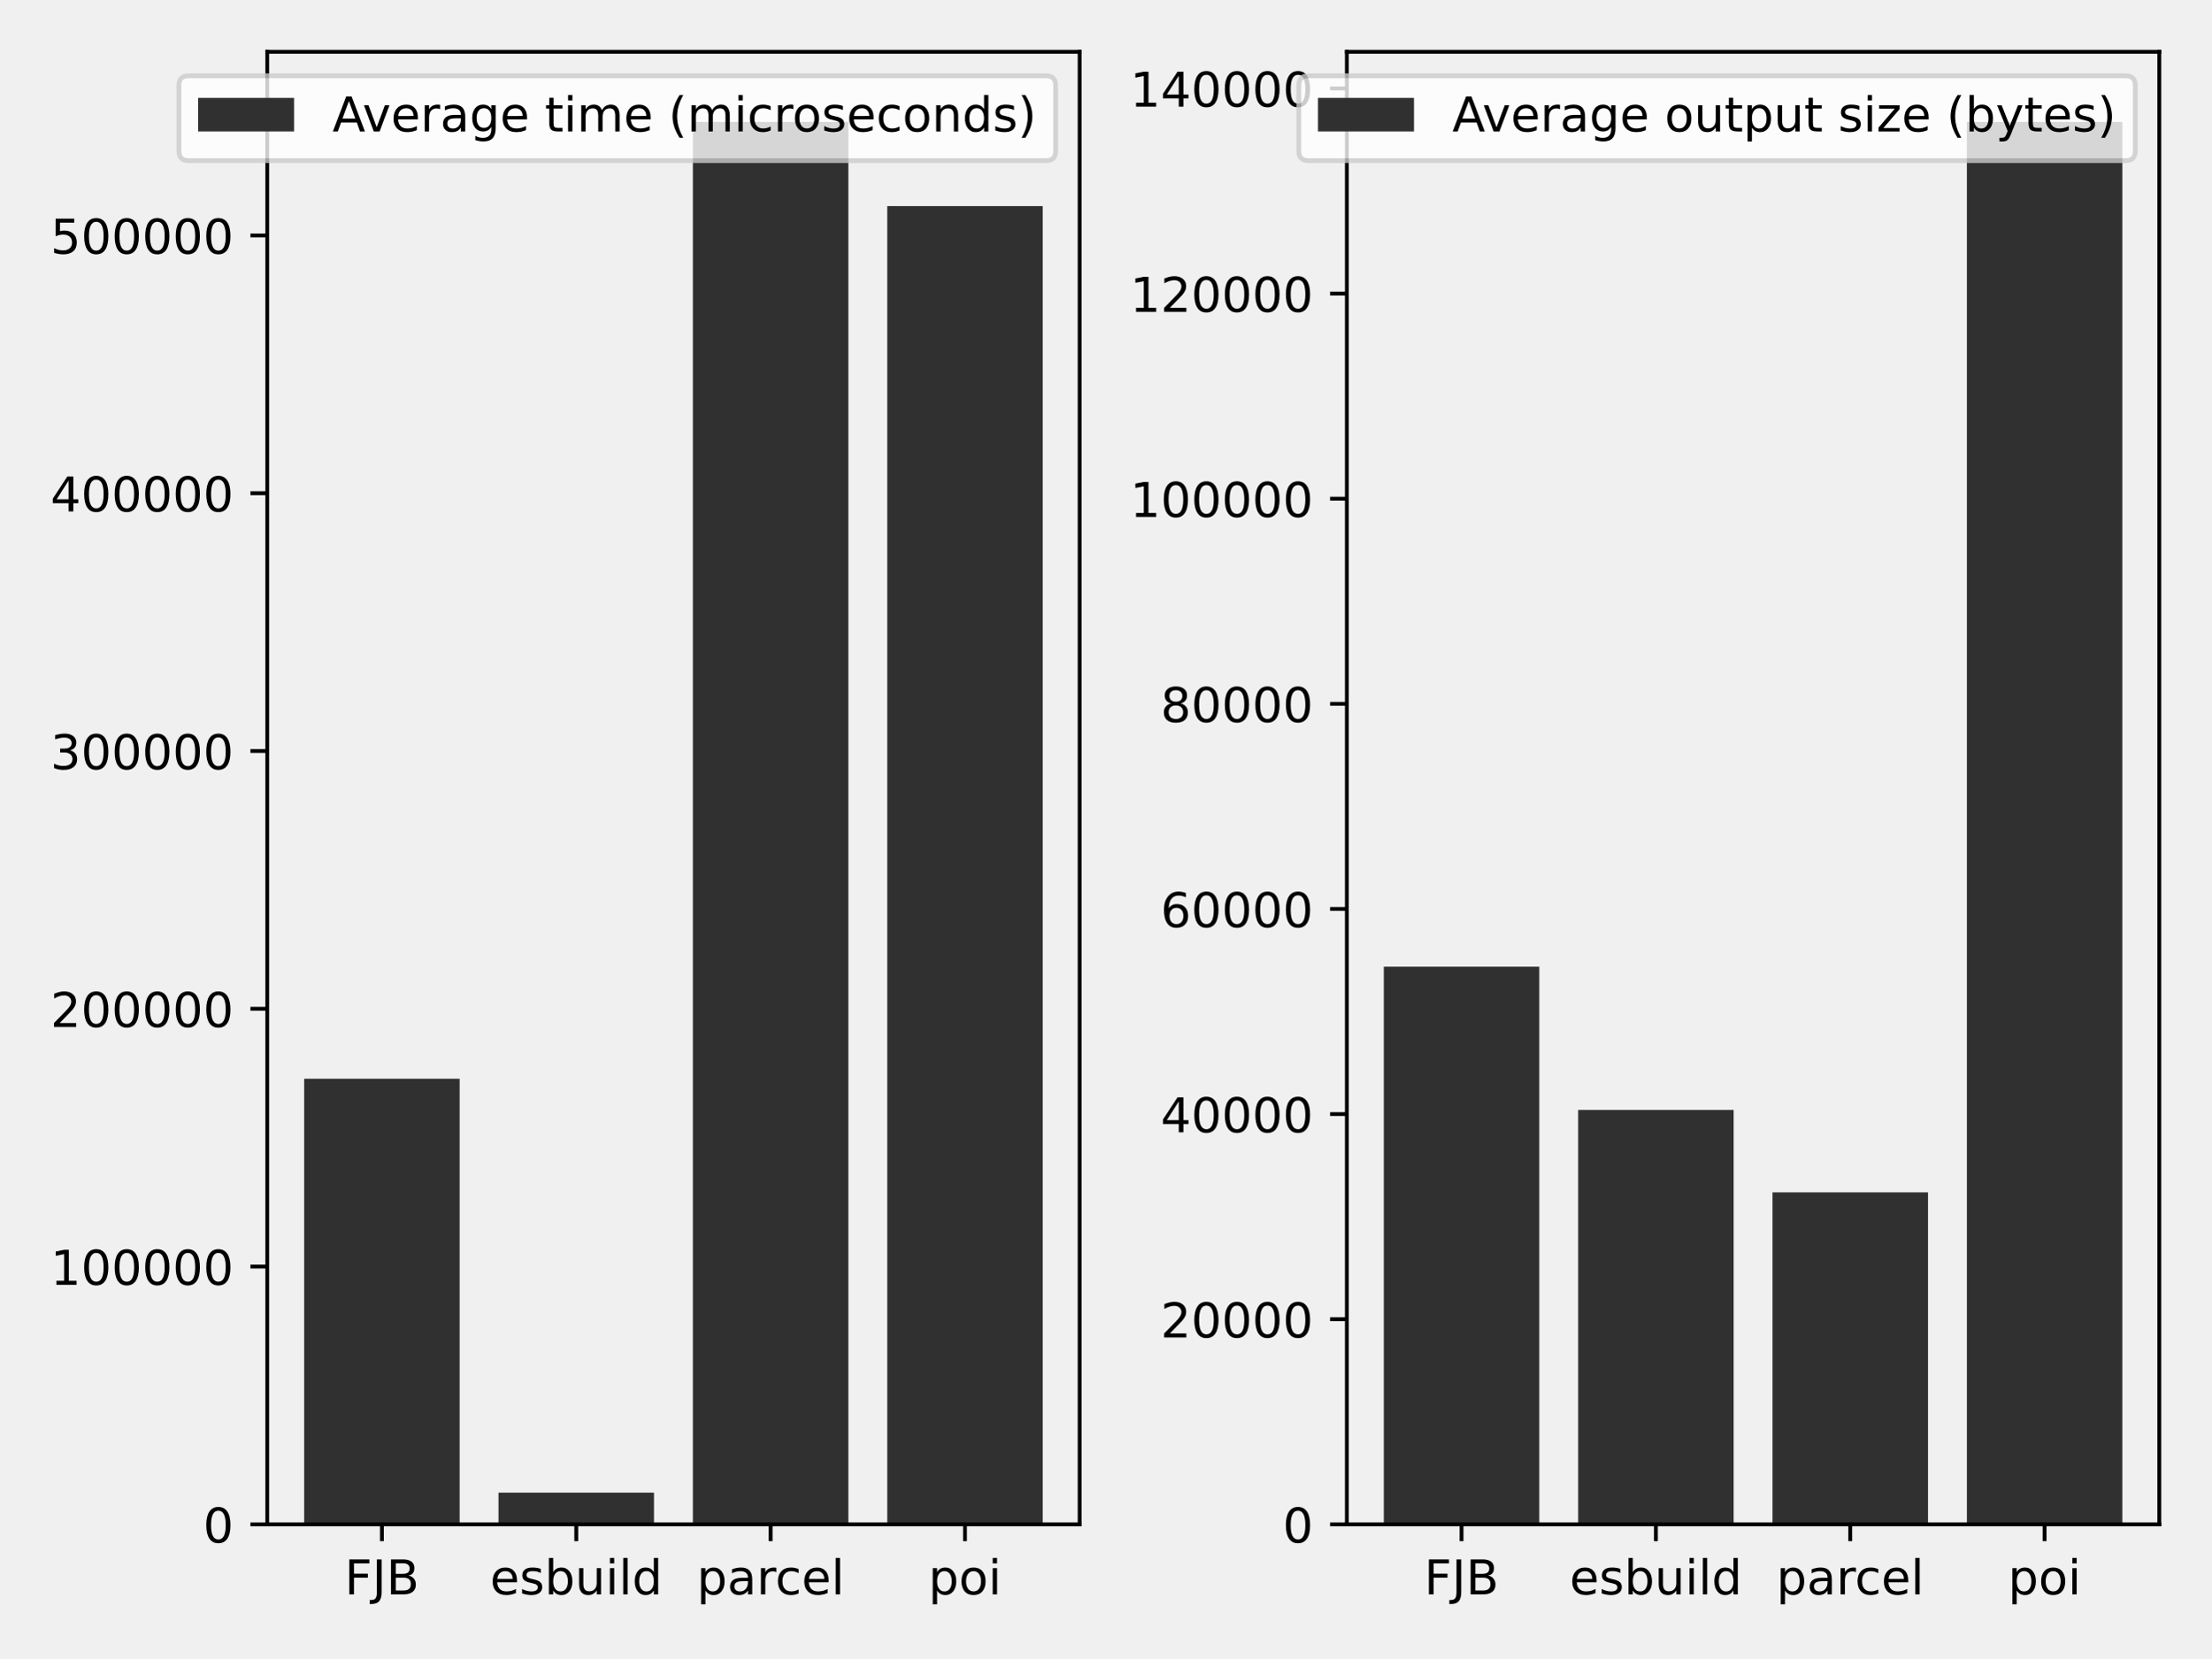
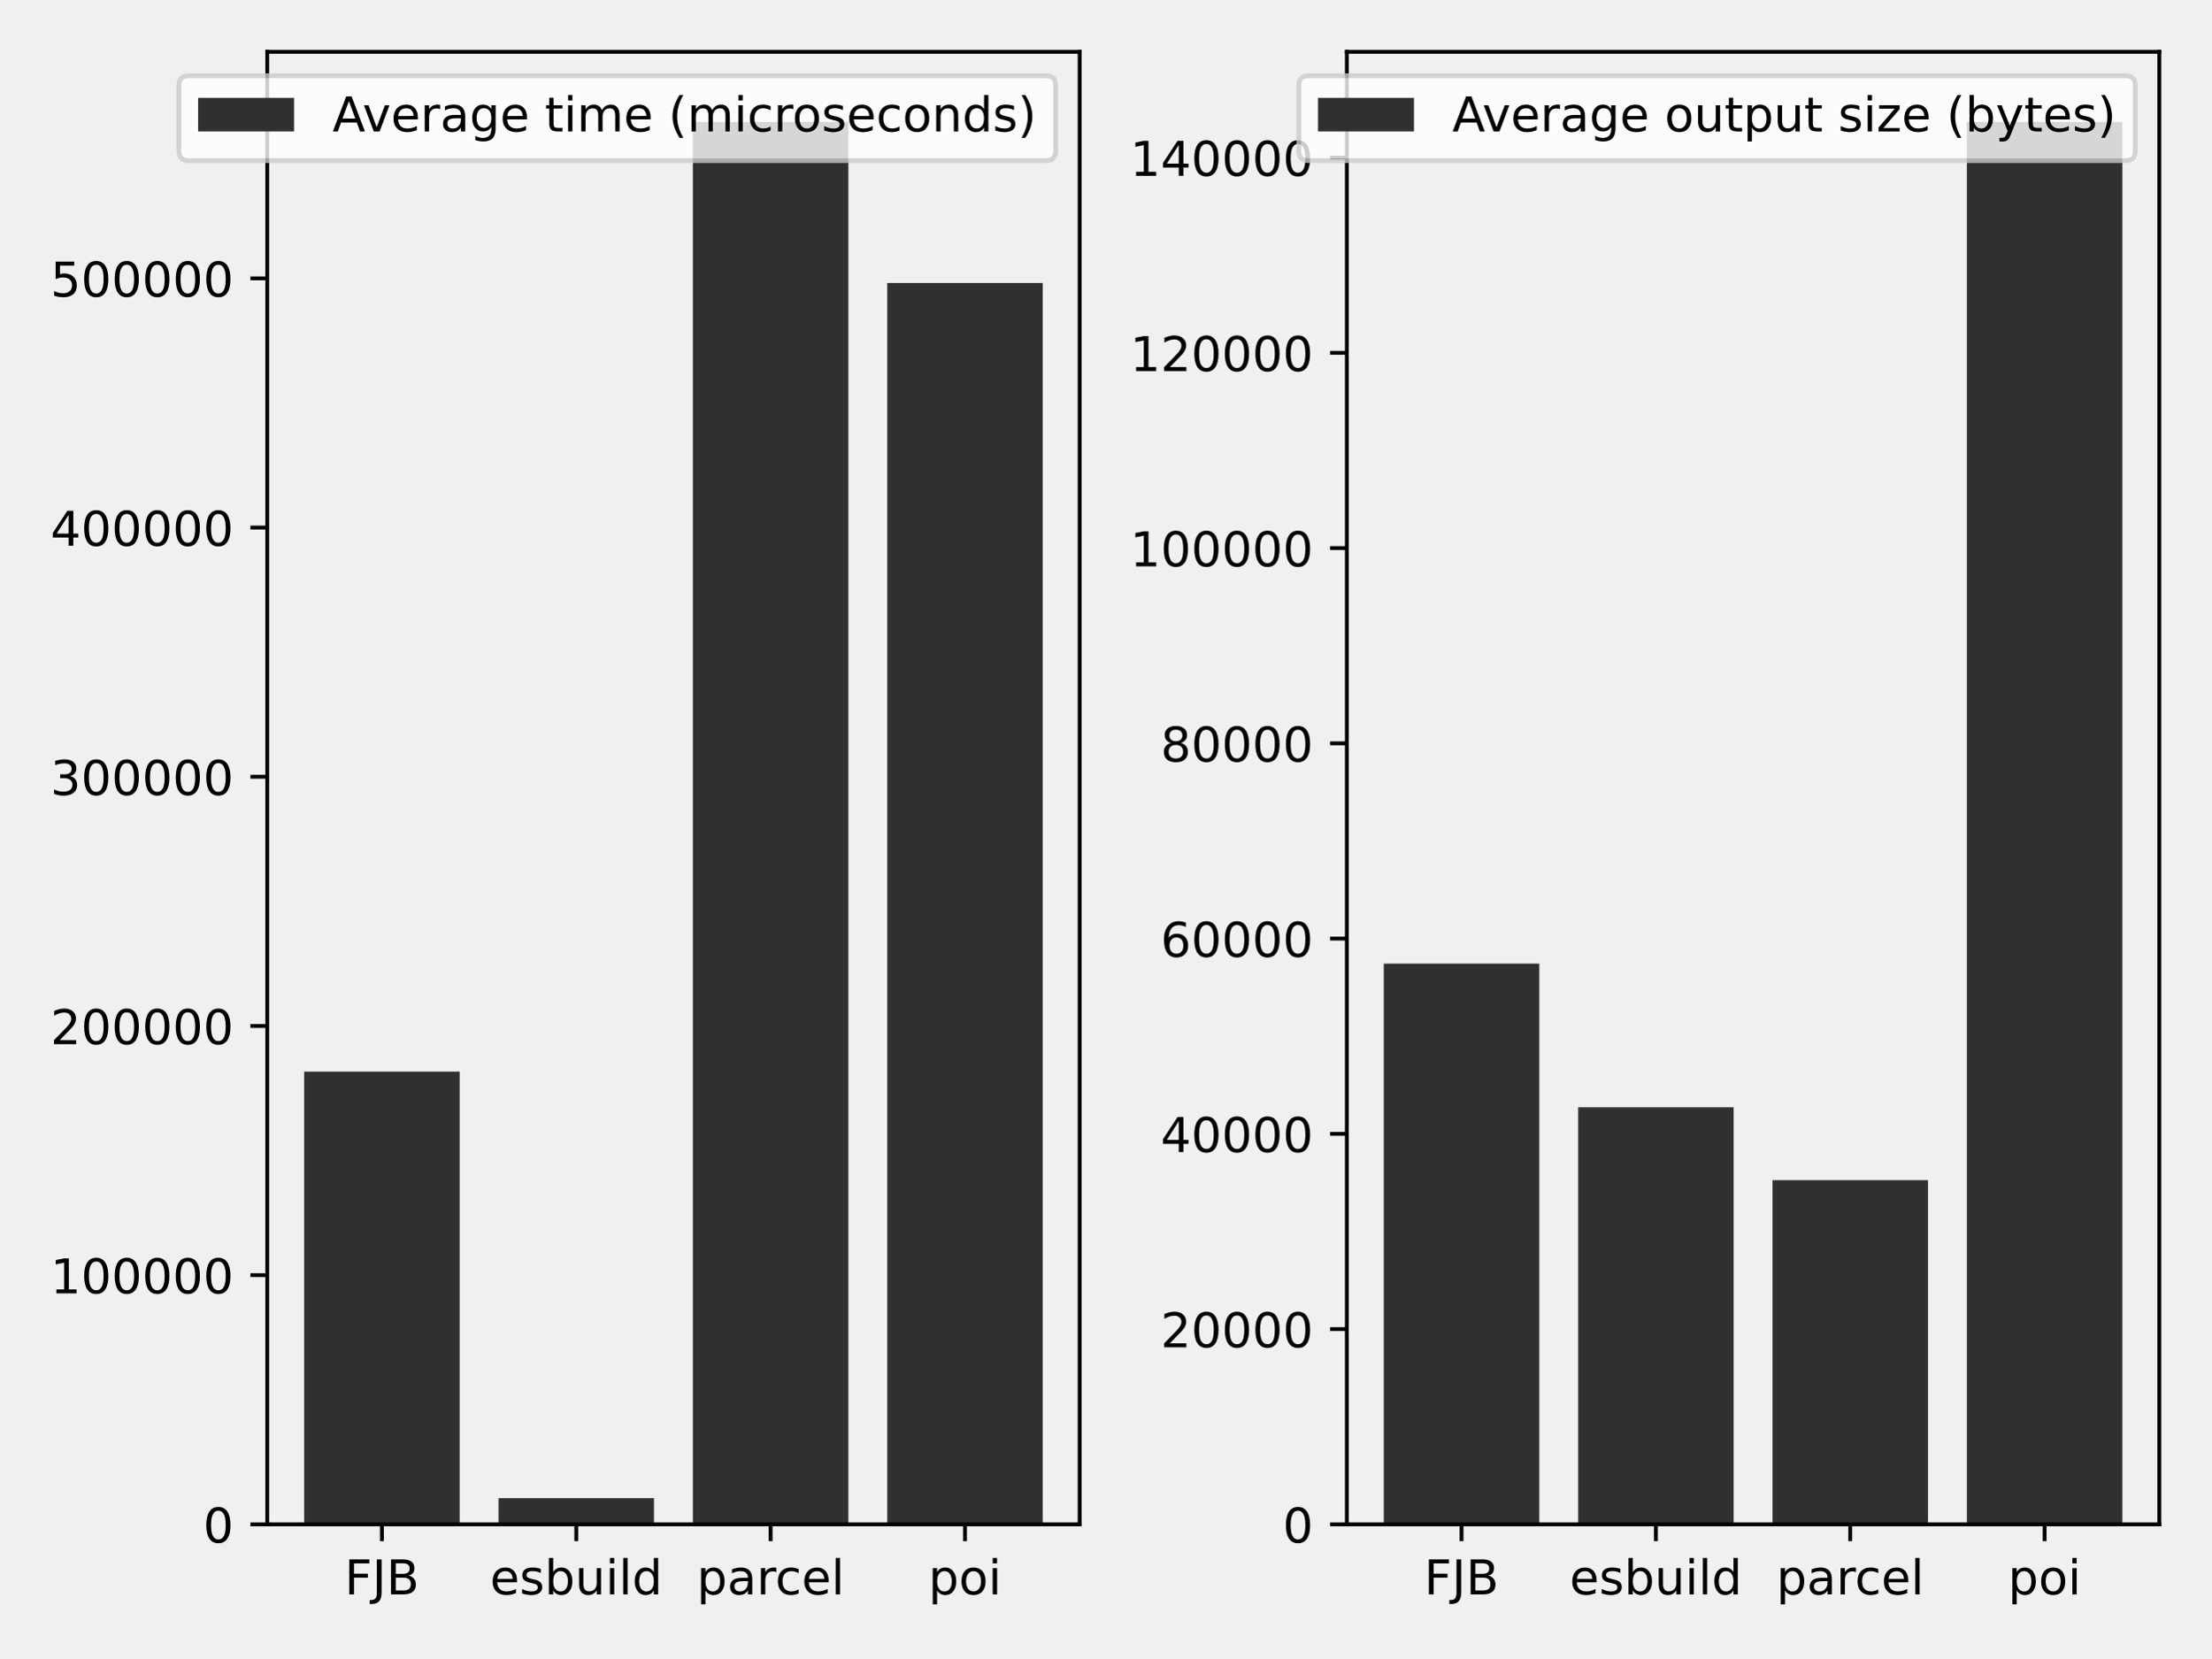
<svg xmlns="http://www.w3.org/2000/svg" xmlns:xlink="http://www.w3.org/1999/xlink" height="345.6pt" version="1.1" viewBox="0 0 460.8 345.6" width="460.8pt">
  <defs>
    <style type="text/css">*{stroke-linecap:butt;stroke-linejoin:round;}</style>
  </defs>
  <g id="figure_1">
    <g id="patch_1">
      <path d="M 0 345.6  L 460.8 345.6  L 460.8 0  L 0 0  z " style="fill:none;" />
    </g>
    <g id="axes_1">
      <g id="patch_2">
        <path d="M 55.69 317.72  L 225 317.72  L 225 10.8  L 55.69 10.8  z " style="fill:none;" />
      </g>
      <g id="patch_3">
-         <path clip-path="url(#p96d8b000bb)" d="M 63.386 317.72  L 95.79 317.72  L 95.79 224.85  L 63.386 224.85  z " style="fill:#303030;" />
+         <path clip-path="url(#p5b558bcbb6)" d="M 63.386 317.72  L 95.79 317.72  L 95.79 223.363  L 63.386 223.363  z " style="fill:#303030;" />
      </g>
      <g id="patch_4">
-         <path clip-path="url(#p96d8b000bb)" d="M 103.891 317.72  L 136.295 317.72  L 136.295 311.109  L 103.891 311.109  z " style="fill:#303030;" />
+         <path clip-path="url(#p5b558bcbb6)" d="M 103.891 317.72  L 136.295 317.72  L 136.295 312.26  L 103.891 312.26  z " style="fill:#303030;" />
      </g>
      <g id="patch_5">
-         <path clip-path="url(#p96d8b000bb)" d="M 144.395 317.72  L 176.799 317.72  L 176.799 25.415  L 144.395 25.415  z " style="fill:#303030;" />
+         <path clip-path="url(#p5b558bcbb6)" d="M 144.395 317.72  L 176.799 317.72  L 176.799 25.415  L 144.395 25.415  z " style="fill:#303030;" />
      </g>
      <g id="patch_6">
-         <path clip-path="url(#p96d8b000bb)" d="M 184.9 317.72  L 217.304 317.72  L 217.304 42.957  L 184.9 42.957  z " style="fill:#303030;" />
+         <path clip-path="url(#p5b558bcbb6)" d="M 184.9 317.72  L 217.304 317.72  L 217.304 58.977  L 184.9 58.977  z " style="fill:#303030;" />
      </g>
      <g id="matplotlib.axis_1">
        <g id="xtick_1">
          <g id="line2d_1">
            <defs>
-               <path d="M 0 0  L 0 3.5  " id="m49a5383180" style="stroke:#000000;stroke-width:0.8;" />
+               <path d="M 0 0  L 0 3.5  " id="m8f6a328b8c" style="stroke:#000000;stroke-width:0.8;" />
            </defs>
            <g>
-               <use style="stroke:#000000;stroke-width:0.8;" x="79.588" xlink:href="#m49a5383180" y="317.72" />
+               <use style="stroke:#000000;stroke-width:0.8;" x="79.588" xlink:href="#m8f6a328b8c" y="317.72" />
            </g>
          </g>
          <g id="text_1">
            <g transform="translate(71.80657 332.3184)scale(0.1 -0.1)">
              <defs>
                <path d="M 9.812 72.906  L 51.703 72.906  L 51.703 64.594  L 19.672 64.594  L 19.672 43.109  L 48.578 43.109  L 48.578 34.812  L 19.672 34.812  L 19.672 0  L 9.812 0  z " id="DejaVuSans-70" />
                <path d="M 9.812 72.906  L 19.672 72.906  L 19.672 5.078  Q 19.672 -8.109 14.672 -14.062  Q 9.672 -20.016 -1.422 -20.016  L -5.172 -20.016  L -5.172 -11.719  L -2.094 -11.719  Q 4.438 -11.719 7.125 -8.047  Q 9.812 -4.391 9.812 5.078  z " id="DejaVuSans-74" />
                <path d="M 19.672 34.812  L 19.672 8.109  L 35.5 8.109  Q 43.453 8.109 47.281 11.406  Q 51.125 14.703 51.125 21.484  Q 51.125 28.328 47.281 31.562  Q 43.453 34.812 35.5 34.812  z M 19.672 64.797  L 19.672 42.828  L 34.281 42.828  Q 41.5 42.828 45.031 45.531  Q 48.578 48.25 48.578 53.812  Q 48.578 59.328 45.031 62.062  Q 41.5 64.797 34.281 64.797  z M 9.812 72.906  L 35.016 72.906  Q 46.297 72.906 52.391 68.219  Q 58.5 63.531 58.5 54.891  Q 58.5 48.188 55.375 44.234  Q 52.25 40.281 46.188 39.312  Q 53.469 37.75 57.5 32.781  Q 61.531 27.828 61.531 20.406  Q 61.531 10.641 54.891 5.312  Q 48.25 0 35.984 0  L 9.812 0  z " id="DejaVuSans-66" />
              </defs>
              <use xlink:href="#DejaVuSans-70" />
              <use x="57.52" xlink:href="#DejaVuSans-74" />
              <use x="87.012" xlink:href="#DejaVuSans-66" />
            </g>
          </g>
        </g>
        <g id="xtick_2">
          <g id="line2d_2">
            <g>
-               <use style="stroke:#000000;stroke-width:0.8;" x="120.093" xlink:href="#m49a5383180" y="317.72" />
+               <use style="stroke:#000000;stroke-width:0.8;" x="120.093" xlink:href="#m8f6a328b8c" y="317.72" />
            </g>
          </g>
          <g id="text_2">
            <g transform="translate(102.116 332.3184)scale(0.1 -0.1)">
              <defs>
                <path d="M 56.203 29.594  L 56.203 25.203  L 14.891 25.203  Q 15.484 15.922 20.484 11.062  Q 25.484 6.203 34.422 6.203  Q 39.594 6.203 44.453 7.469  Q 49.312 8.734 54.109 11.281  L 54.109 2.781  Q 49.266 0.734 44.188 -0.344  Q 39.109 -1.422 33.891 -1.422  Q 20.797 -1.422 13.156 6.188  Q 5.516 13.812 5.516 26.812  Q 5.516 40.234 12.766 48.109  Q 20.016 56 32.328 56  Q 43.359 56 49.781 48.891  Q 56.203 41.797 56.203 29.594  z M 47.219 32.234  Q 47.125 39.594 43.094 43.984  Q 39.062 48.391 32.422 48.391  Q 24.906 48.391 20.391 44.141  Q 15.875 39.891 15.188 32.172  z " id="DejaVuSans-101" />
                <path d="M 44.281 53.078  L 44.281 44.578  Q 40.484 46.531 36.375 47.5  Q 32.281 48.484 27.875 48.484  Q 21.188 48.484 17.844 46.438  Q 14.5 44.391 14.5 40.281  Q 14.5 37.156 16.891 35.375  Q 19.281 33.594 26.516 31.984  L 29.594 31.297  Q 39.156 29.25 43.188 25.516  Q 47.219 21.781 47.219 15.094  Q 47.219 7.469 41.188 3.016  Q 35.156 -1.422 24.609 -1.422  Q 20.219 -1.422 15.453 -0.562  Q 10.688 0.297 5.422 2  L 5.422 11.281  Q 10.406 8.688 15.234 7.391  Q 20.062 6.109 24.812 6.109  Q 31.156 6.109 34.562 8.281  Q 37.984 10.453 37.984 14.406  Q 37.984 18.062 35.516 20.016  Q 33.062 21.969 24.703 23.781  L 21.578 24.516  Q 13.234 26.266 9.516 29.906  Q 5.812 33.547 5.812 39.891  Q 5.812 47.609 11.281 51.797  Q 16.75 56 26.812 56  Q 31.781 56 36.172 55.266  Q 40.578 54.547 44.281 53.078  z " id="DejaVuSans-115" />
                <path d="M 48.688 27.297  Q 48.688 37.203 44.609 42.844  Q 40.531 48.484 33.406 48.484  Q 26.266 48.484 22.188 42.844  Q 18.109 37.203 18.109 27.297  Q 18.109 17.391 22.188 11.75  Q 26.266 6.109 33.406 6.109  Q 40.531 6.109 44.609 11.75  Q 48.688 17.391 48.688 27.297  z M 18.109 46.391  Q 20.953 51.266 25.266 53.625  Q 29.594 56 35.594 56  Q 45.562 56 51.781 48.094  Q 58.016 40.188 58.016 27.297  Q 58.016 14.406 51.781 6.484  Q 45.562 -1.422 35.594 -1.422  Q 29.594 -1.422 25.266 0.953  Q 20.953 3.328 18.109 8.203  L 18.109 0  L 9.078 0  L 9.078 75.984  L 18.109 75.984  z " id="DejaVuSans-98" />
                <path d="M 8.5 21.578  L 8.5 54.688  L 17.484 54.688  L 17.484 21.922  Q 17.484 14.156 20.5 10.266  Q 23.531 6.391 29.594 6.391  Q 36.859 6.391 41.078 11.031  Q 45.312 15.672 45.312 23.688  L 45.312 54.688  L 54.297 54.688  L 54.297 0  L 45.312 0  L 45.312 8.406  Q 42.047 3.422 37.719 1  Q 33.406 -1.422 27.688 -1.422  Q 18.266 -1.422 13.375 4.438  Q 8.5 10.297 8.5 21.578  z M 31.109 56  z " id="DejaVuSans-117" />
                <path d="M 9.422 54.688  L 18.406 54.688  L 18.406 0  L 9.422 0  z M 9.422 75.984  L 18.406 75.984  L 18.406 64.594  L 9.422 64.594  z " id="DejaVuSans-105" />
                <path d="M 9.422 75.984  L 18.406 75.984  L 18.406 0  L 9.422 0  z " id="DejaVuSans-108" />
                <path d="M 45.406 46.391  L 45.406 75.984  L 54.391 75.984  L 54.391 0  L 45.406 0  L 45.406 8.203  Q 42.578 3.328 38.25 0.953  Q 33.938 -1.422 27.875 -1.422  Q 17.969 -1.422 11.734 6.484  Q 5.516 14.406 5.516 27.297  Q 5.516 40.188 11.734 48.094  Q 17.969 56 27.875 56  Q 33.938 56 38.25 53.625  Q 42.578 51.266 45.406 46.391  z M 14.797 27.297  Q 14.797 17.391 18.875 11.75  Q 22.953 6.109 30.078 6.109  Q 37.203 6.109 41.297 11.75  Q 45.406 17.391 45.406 27.297  Q 45.406 37.203 41.297 42.844  Q 37.203 48.484 30.078 48.484  Q 22.953 48.484 18.875 42.844  Q 14.797 37.203 14.797 27.297  z " id="DejaVuSans-100" />
              </defs>
              <use xlink:href="#DejaVuSans-101" />
              <use x="61.523" xlink:href="#DejaVuSans-115" />
              <use x="113.623" xlink:href="#DejaVuSans-98" />
              <use x="177.1" xlink:href="#DejaVuSans-117" />
              <use x="240.479" xlink:href="#DejaVuSans-105" />
              <use x="268.262" xlink:href="#DejaVuSans-108" />
              <use x="296.045" xlink:href="#DejaVuSans-100" />
            </g>
          </g>
        </g>
        <g id="xtick_3">
          <g id="line2d_3">
            <g>
-               <use style="stroke:#000000;stroke-width:0.8;" x="160.597" xlink:href="#m49a5383180" y="317.72" />
+               <use style="stroke:#000000;stroke-width:0.8;" x="160.597" xlink:href="#m8f6a328b8c" y="317.72" />
            </g>
          </g>
          <g id="text_3">
            <g transform="translate(145.2013 332.3184)scale(0.1 -0.1)">
              <defs>
                <path d="M 18.109 8.203  L 18.109 -20.797  L 9.078 -20.797  L 9.078 54.688  L 18.109 54.688  L 18.109 46.391  Q 20.953 51.266 25.266 53.625  Q 29.594 56 35.594 56  Q 45.562 56 51.781 48.094  Q 58.016 40.188 58.016 27.297  Q 58.016 14.406 51.781 6.484  Q 45.562 -1.422 35.594 -1.422  Q 29.594 -1.422 25.266 0.953  Q 20.953 3.328 18.109 8.203  z M 48.688 27.297  Q 48.688 37.203 44.609 42.844  Q 40.531 48.484 33.406 48.484  Q 26.266 48.484 22.188 42.844  Q 18.109 37.203 18.109 27.297  Q 18.109 17.391 22.188 11.75  Q 26.266 6.109 33.406 6.109  Q 40.531 6.109 44.609 11.75  Q 48.688 17.391 48.688 27.297  z " id="DejaVuSans-112" />
                <path d="M 34.281 27.484  Q 23.391 27.484 19.188 25  Q 14.984 22.516 14.984 16.5  Q 14.984 11.719 18.141 8.906  Q 21.297 6.109 26.703 6.109  Q 34.188 6.109 38.703 11.406  Q 43.219 16.703 43.219 25.484  L 43.219 27.484  z M 52.203 31.203  L 52.203 0  L 43.219 0  L 43.219 8.297  Q 40.141 3.328 35.547 0.953  Q 30.953 -1.422 24.312 -1.422  Q 15.922 -1.422 10.953 3.297  Q 6 8.016 6 15.922  Q 6 25.141 12.172 29.828  Q 18.359 34.516 30.609 34.516  L 43.219 34.516  L 43.219 35.406  Q 43.219 41.609 39.141 45  Q 35.062 48.391 27.688 48.391  Q 23 48.391 18.547 47.266  Q 14.109 46.141 10.016 43.891  L 10.016 52.203  Q 14.938 54.109 19.578 55.047  Q 24.219 56 28.609 56  Q 40.484 56 46.344 49.844  Q 52.203 43.703 52.203 31.203  z " id="DejaVuSans-97" />
                <path d="M 41.109 46.297  Q 39.594 47.172 37.812 47.578  Q 36.031 48 33.891 48  Q 26.266 48 22.188 43.047  Q 18.109 38.094 18.109 28.812  L 18.109 0  L 9.078 0  L 9.078 54.688  L 18.109 54.688  L 18.109 46.188  Q 20.953 51.172 25.484 53.578  Q 30.031 56 36.531 56  Q 37.453 56 38.578 55.875  Q 39.703 55.766 41.062 55.516  z " id="DejaVuSans-114" />
                <path d="M 48.781 52.594  L 48.781 44.188  Q 44.969 46.297 41.141 47.344  Q 37.312 48.391 33.406 48.391  Q 24.656 48.391 19.812 42.844  Q 14.984 37.312 14.984 27.297  Q 14.984 17.281 19.812 11.734  Q 24.656 6.203 33.406 6.203  Q 37.312 6.203 41.141 7.25  Q 44.969 8.297 48.781 10.406  L 48.781 2.094  Q 45.016 0.344 40.984 -0.531  Q 36.969 -1.422 32.422 -1.422  Q 20.062 -1.422 12.781 6.344  Q 5.516 14.109 5.516 27.297  Q 5.516 40.672 12.859 48.328  Q 20.219 56 33.016 56  Q 37.156 56 41.109 55.141  Q 45.062 54.297 48.781 52.594  z " id="DejaVuSans-99" />
              </defs>
              <use xlink:href="#DejaVuSans-112" />
              <use x="63.477" xlink:href="#DejaVuSans-97" />
              <use x="124.756" xlink:href="#DejaVuSans-114" />
              <use x="163.619" xlink:href="#DejaVuSans-99" />
              <use x="218.6" xlink:href="#DejaVuSans-101" />
              <use x="280.123" xlink:href="#DejaVuSans-108" />
            </g>
          </g>
        </g>
        <g id="xtick_4">
          <g id="line2d_4">
            <g>
-               <use style="stroke:#000000;stroke-width:0.8;" x="201.102" xlink:href="#m49a5383180" y="317.72" />
+               <use style="stroke:#000000;stroke-width:0.8;" x="201.102" xlink:href="#m8f6a328b8c" y="317.72" />
            </g>
          </g>
          <g id="text_4">
            <g transform="translate(193.4795 332.3184)scale(0.1 -0.1)">
              <defs>
                <path d="M 30.609 48.391  Q 23.391 48.391 19.188 42.75  Q 14.984 37.109 14.984 27.297  Q 14.984 17.484 19.156 11.844  Q 23.344 6.203 30.609 6.203  Q 37.797 6.203 41.984 11.859  Q 46.188 17.531 46.188 27.297  Q 46.188 37.016 41.984 42.703  Q 37.797 48.391 30.609 48.391  z M 30.609 56  Q 42.328 56 49.016 48.375  Q 55.719 40.766 55.719 27.297  Q 55.719 13.875 49.016 6.219  Q 42.328 -1.422 30.609 -1.422  Q 18.844 -1.422 12.172 6.219  Q 5.516 13.875 5.516 27.297  Q 5.516 40.766 12.172 48.375  Q 18.844 56 30.609 56  z " id="DejaVuSans-111" />
              </defs>
              <use xlink:href="#DejaVuSans-112" />
              <use x="63.477" xlink:href="#DejaVuSans-111" />
              <use x="124.658" xlink:href="#DejaVuSans-105" />
            </g>
          </g>
        </g>
      </g>
      <g id="matplotlib.axis_2">
        <g id="ytick_1">
          <g id="line2d_5">
            <defs>
-               <path d="M 0 0  L -3.5 0  " id="m33bd3192a8" style="stroke:#000000;stroke-width:0.8;" />
+               <path d="M 0 0  L -3.5 0  " id="ma670803277" style="stroke:#000000;stroke-width:0.8;" />
            </defs>
            <g>
-               <use style="stroke:#000000;stroke-width:0.8;" x="55.69" xlink:href="#m33bd3192a8" y="317.72" />
+               <use style="stroke:#000000;stroke-width:0.8;" x="55.69" xlink:href="#ma670803277" y="317.72" />
            </g>
          </g>
          <g id="text_5">
            <g transform="translate(42.3275 321.5192)scale(0.1 -0.1)">
              <defs>
                <path d="M 31.781 66.406  Q 24.172 66.406 20.328 58.906  Q 16.5 51.422 16.5 36.375  Q 16.5 21.391 20.328 13.891  Q 24.172 6.391 31.781 6.391  Q 39.453 6.391 43.281 13.891  Q 47.125 21.391 47.125 36.375  Q 47.125 51.422 43.281 58.906  Q 39.453 66.406 31.781 66.406  z M 31.781 74.219  Q 44.047 74.219 50.516 64.516  Q 56.984 54.828 56.984 36.375  Q 56.984 17.969 50.516 8.266  Q 44.047 -1.422 31.781 -1.422  Q 19.531 -1.422 13.062 8.266  Q 6.594 17.969 6.594 36.375  Q 6.594 54.828 13.062 64.516  Q 19.531 74.219 31.781 74.219  z " id="DejaVuSans-48" />
              </defs>
              <use xlink:href="#DejaVuSans-48" />
            </g>
          </g>
        </g>
        <g id="ytick_2">
          <g id="line2d_6">
            <g>
-               <use style="stroke:#000000;stroke-width:0.8;" x="55.69" xlink:href="#m33bd3192a8" y="263.991" />
+               <use style="stroke:#000000;stroke-width:0.8;" x="55.69" xlink:href="#ma670803277" y="265.779" />
            </g>
          </g>
          <g id="text_6">
-             <g transform="translate(10.515 267.7898)scale(0.1 -0.1)">
+             <g transform="translate(10.515 269.5779)scale(0.1 -0.1)">
              <defs>
                <path d="M 12.406 8.297  L 28.516 8.297  L 28.516 63.922  L 10.984 60.406  L 10.984 69.391  L 28.422 72.906  L 38.281 72.906  L 38.281 8.297  L 54.391 8.297  L 54.391 0  L 12.406 0  z " id="DejaVuSans-49" />
              </defs>
              <use xlink:href="#DejaVuSans-49" />
              <use x="63.623" xlink:href="#DejaVuSans-48" />
              <use x="127.246" xlink:href="#DejaVuSans-48" />
              <use x="190.869" xlink:href="#DejaVuSans-48" />
              <use x="254.492" xlink:href="#DejaVuSans-48" />
              <use x="318.115" xlink:href="#DejaVuSans-48" />
            </g>
          </g>
        </g>
        <g id="ytick_3">
          <g id="line2d_7">
            <g>
-               <use style="stroke:#000000;stroke-width:0.8;" x="55.69" xlink:href="#m33bd3192a8" y="210.261" />
+               <use style="stroke:#000000;stroke-width:0.8;" x="55.69" xlink:href="#ma670803277" y="213.837" />
            </g>
          </g>
          <g id="text_7">
-             <g transform="translate(10.515 214.0604)scale(0.1 -0.1)">
+             <g transform="translate(10.515 217.6367)scale(0.1 -0.1)">
              <defs>
                <path d="M 19.188 8.297  L 53.609 8.297  L 53.609 0  L 7.328 0  L 7.328 8.297  Q 12.938 14.109 22.625 23.891  Q 32.328 33.688 34.812 36.531  Q 39.547 41.844 41.422 45.531  Q 43.312 49.219 43.312 52.781  Q 43.312 58.594 39.234 62.25  Q 35.156 65.922 28.609 65.922  Q 23.969 65.922 18.812 64.312  Q 13.672 62.703 7.812 59.422  L 7.812 69.391  Q 13.766 71.781 18.938 73  Q 24.125 74.219 28.422 74.219  Q 39.75 74.219 46.484 68.547  Q 53.219 62.891 53.219 53.422  Q 53.219 48.922 51.531 44.891  Q 49.859 40.875 45.406 35.406  Q 44.188 33.984 37.641 27.219  Q 31.109 20.453 19.188 8.297  z " id="DejaVuSans-50" />
              </defs>
              <use xlink:href="#DejaVuSans-50" />
              <use x="63.623" xlink:href="#DejaVuSans-48" />
              <use x="127.246" xlink:href="#DejaVuSans-48" />
              <use x="190.869" xlink:href="#DejaVuSans-48" />
              <use x="254.492" xlink:href="#DejaVuSans-48" />
              <use x="318.115" xlink:href="#DejaVuSans-48" />
            </g>
          </g>
        </g>
        <g id="ytick_4">
          <g id="line2d_8">
            <g>
-               <use style="stroke:#000000;stroke-width:0.8;" x="55.69" xlink:href="#m33bd3192a8" y="156.532" />
+               <use style="stroke:#000000;stroke-width:0.8;" x="55.69" xlink:href="#ma670803277" y="161.896" />
            </g>
          </g>
          <g id="text_8">
-             <g transform="translate(10.515 160.3309)scale(0.1 -0.1)">
+             <g transform="translate(10.515 165.6954)scale(0.1 -0.1)">
              <defs>
                <path d="M 40.578 39.312  Q 47.656 37.797 51.625 33  Q 55.609 28.219 55.609 21.188  Q 55.609 10.406 48.188 4.484  Q 40.766 -1.422 27.094 -1.422  Q 22.516 -1.422 17.656 -0.516  Q 12.797 0.391 7.625 2.203  L 7.625 11.719  Q 11.719 9.328 16.594 8.109  Q 21.484 6.891 26.812 6.891  Q 36.078 6.891 40.938 10.547  Q 45.797 14.203 45.797 21.188  Q 45.797 27.641 41.281 31.266  Q 36.766 34.906 28.719 34.906  L 20.219 34.906  L 20.219 43.016  L 29.109 43.016  Q 36.375 43.016 40.234 45.922  Q 44.094 48.828 44.094 54.297  Q 44.094 59.906 40.109 62.906  Q 36.141 65.922 28.719 65.922  Q 24.656 65.922 20.016 65.031  Q 15.375 64.156 9.812 62.312  L 9.812 71.094  Q 15.438 72.656 20.344 73.438  Q 25.25 74.219 29.594 74.219  Q 40.828 74.219 47.359 69.109  Q 53.906 64.016 53.906 55.328  Q 53.906 49.266 50.438 45.094  Q 46.969 40.922 40.578 39.312  z " id="DejaVuSans-51" />
              </defs>
              <use xlink:href="#DejaVuSans-51" />
              <use x="63.623" xlink:href="#DejaVuSans-48" />
              <use x="127.246" xlink:href="#DejaVuSans-48" />
              <use x="190.869" xlink:href="#DejaVuSans-48" />
              <use x="254.492" xlink:href="#DejaVuSans-48" />
              <use x="318.115" xlink:href="#DejaVuSans-48" />
            </g>
          </g>
        </g>
        <g id="ytick_5">
          <g id="line2d_9">
            <g>
-               <use style="stroke:#000000;stroke-width:0.8;" x="55.69" xlink:href="#m33bd3192a8" y="102.802" />
+               <use style="stroke:#000000;stroke-width:0.8;" x="55.69" xlink:href="#ma670803277" y="109.955" />
            </g>
          </g>
          <g id="text_9">
-             <g transform="translate(10.515 106.6015)scale(0.1 -0.1)">
+             <g transform="translate(10.515 113.7541)scale(0.1 -0.1)">
              <defs>
                <path d="M 37.797 64.312  L 12.891 25.391  L 37.797 25.391  z M 35.203 72.906  L 47.609 72.906  L 47.609 25.391  L 58.016 25.391  L 58.016 17.188  L 47.609 17.188  L 47.609 0  L 37.797 0  L 37.797 17.188  L 4.891 17.188  L 4.891 26.703  z " id="DejaVuSans-52" />
              </defs>
              <use xlink:href="#DejaVuSans-52" />
              <use x="63.623" xlink:href="#DejaVuSans-48" />
              <use x="127.246" xlink:href="#DejaVuSans-48" />
              <use x="190.869" xlink:href="#DejaVuSans-48" />
              <use x="254.492" xlink:href="#DejaVuSans-48" />
              <use x="318.115" xlink:href="#DejaVuSans-48" />
            </g>
          </g>
        </g>
        <g id="ytick_6">
          <g id="line2d_10">
            <g>
-               <use style="stroke:#000000;stroke-width:0.8;" x="55.69" xlink:href="#m33bd3192a8" y="49.073" />
+               <use style="stroke:#000000;stroke-width:0.8;" x="55.69" xlink:href="#ma670803277" y="58.014" />
            </g>
          </g>
          <g id="text_10">
-             <g transform="translate(10.515 52.87206)scale(0.1 -0.1)">
+             <g transform="translate(10.515 61.81281)scale(0.1 -0.1)">
              <defs>
                <path d="M 10.797 72.906  L 49.516 72.906  L 49.516 64.594  L 19.828 64.594  L 19.828 46.734  Q 21.969 47.469 24.109 47.828  Q 26.266 48.188 28.422 48.188  Q 40.625 48.188 47.75 41.5  Q 54.891 34.812 54.891 23.391  Q 54.891 11.625 47.562 5.094  Q 40.234 -1.422 26.906 -1.422  Q 22.312 -1.422 17.547 -0.641  Q 12.797 0.141 7.719 1.703  L 7.719 11.625  Q 12.109 9.234 16.797 8.062  Q 21.484 6.891 26.703 6.891  Q 35.156 6.891 40.078 11.328  Q 45.016 15.766 45.016 23.391  Q 45.016 31 40.078 35.438  Q 35.156 39.891 26.703 39.891  Q 22.75 39.891 18.812 39.016  Q 14.891 38.141 10.797 36.281  z " id="DejaVuSans-53" />
              </defs>
              <use xlink:href="#DejaVuSans-53" />
              <use x="63.623" xlink:href="#DejaVuSans-48" />
              <use x="127.246" xlink:href="#DejaVuSans-48" />
              <use x="190.869" xlink:href="#DejaVuSans-48" />
              <use x="254.492" xlink:href="#DejaVuSans-48" />
              <use x="318.115" xlink:href="#DejaVuSans-48" />
            </g>
          </g>
        </g>
      </g>
      <g id="patch_7">
        <path d="M 55.69 317.72  L 55.69 10.8  " style="fill:none;stroke:#000000;stroke-linecap:square;stroke-linejoin:miter;stroke-width:0.8;" />
      </g>
      <g id="patch_8">
        <path d="M 225 317.72  L 225 10.8  " style="fill:none;stroke:#000000;stroke-linecap:square;stroke-linejoin:miter;stroke-width:0.8;" />
      </g>
      <g id="patch_9">
        <path d="M 55.69 317.72  L 225 317.72  " style="fill:none;stroke:#000000;stroke-linecap:square;stroke-linejoin:miter;stroke-width:0.8;" />
      </g>
      <g id="patch_10">
        <path d="M 55.69 10.8  L 225 10.8  " style="fill:none;stroke:#000000;stroke-linecap:square;stroke-linejoin:miter;stroke-width:0.8;" />
      </g>
      <g id="legend_1">
        <g id="patch_11">
          <path d="M 39.286 33.478  L 218 33.478  Q 220 33.478 220 31.478  L 220 17.8  Q 220 15.8 218 15.8  L 39.286 15.8  Q 37.286 15.8 37.286 17.8  L 37.286 31.478  Q 37.286 33.478 39.286 33.478  z " style="fill:#ffffff;opacity:0.8;stroke:#cccccc;stroke-linejoin:miter;" />
        </g>
        <g id="patch_12">
          <path d="M 41.286 27.398  L 61.286 27.398  L 61.286 20.398  L 41.286 20.398  z " style="fill:#303030;" />
        </g>
        <g id="text_11">
          <g transform="translate(69.28594 27.39844)scale(0.1 -0.1)">
            <defs>
              <path d="M 34.188 63.188  L 20.797 26.906  L 47.609 26.906  z M 28.609 72.906  L 39.797 72.906  L 67.578 0  L 57.328 0  L 50.688 18.703  L 17.828 18.703  L 11.188 0  L 0.781 0  z " id="DejaVuSans-65" />
              <path d="M 2.984 54.688  L 12.5 54.688  L 29.594 8.797  L 46.688 54.688  L 56.203 54.688  L 35.688 0  L 23.484 0  z " id="DejaVuSans-118" />
              <path d="M 45.406 27.984  Q 45.406 37.75 41.375 43.109  Q 37.359 48.484 30.078 48.484  Q 22.859 48.484 18.828 43.109  Q 14.797 37.75 14.797 27.984  Q 14.797 18.266 18.828 12.891  Q 22.859 7.516 30.078 7.516  Q 37.359 7.516 41.375 12.891  Q 45.406 18.266 45.406 27.984  z M 54.391 6.781  Q 54.391 -7.172 48.188 -13.984  Q 42 -20.797 29.203 -20.797  Q 24.469 -20.797 20.266 -20.094  Q 16.062 -19.391 12.109 -17.922  L 12.109 -9.188  Q 16.062 -11.328 19.922 -12.344  Q 23.781 -13.375 27.781 -13.375  Q 36.625 -13.375 41.016 -8.766  Q 45.406 -4.156 45.406 5.172  L 45.406 9.625  Q 42.625 4.781 38.281 2.391  Q 33.938 0 27.875 0  Q 17.828 0 11.672 7.656  Q 5.516 15.328 5.516 27.984  Q 5.516 40.672 11.672 48.328  Q 17.828 56 27.875 56  Q 33.938 56 38.281 53.609  Q 42.625 51.219 45.406 46.391  L 45.406 54.688  L 54.391 54.688  z " id="DejaVuSans-103" />
              <path id="DejaVuSans-32" />
              <path d="M 18.312 70.219  L 18.312 54.688  L 36.812 54.688  L 36.812 47.703  L 18.312 47.703  L 18.312 18.016  Q 18.312 11.328 20.141 9.422  Q 21.969 7.516 27.594 7.516  L 36.812 7.516  L 36.812 0  L 27.594 0  Q 17.188 0 13.234 3.875  Q 9.281 7.766 9.281 18.016  L 9.281 47.703  L 2.688 47.703  L 2.688 54.688  L 9.281 54.688  L 9.281 70.219  z " id="DejaVuSans-116" />
              <path d="M 52 44.188  Q 55.375 50.25 60.062 53.125  Q 64.75 56 71.094 56  Q 79.641 56 84.281 50.016  Q 88.922 44.047 88.922 33.016  L 88.922 0  L 79.891 0  L 79.891 32.719  Q 79.891 40.578 77.094 44.375  Q 74.312 48.188 68.609 48.188  Q 61.625 48.188 57.562 43.547  Q 53.516 38.922 53.516 30.906  L 53.516 0  L 44.484 0  L 44.484 32.719  Q 44.484 40.625 41.703 44.406  Q 38.922 48.188 33.109 48.188  Q 26.219 48.188 22.156 43.531  Q 18.109 38.875 18.109 30.906  L 18.109 0  L 9.078 0  L 9.078 54.688  L 18.109 54.688  L 18.109 46.188  Q 21.188 51.219 25.484 53.609  Q 29.781 56 35.688 56  Q 41.656 56 45.828 52.969  Q 50 49.953 52 44.188  z " id="DejaVuSans-109" />
              <path d="M 31 75.875  Q 24.469 64.656 21.281 53.656  Q 18.109 42.672 18.109 31.391  Q 18.109 20.125 21.312 9.062  Q 24.516 -2 31 -13.188  L 23.188 -13.188  Q 15.875 -1.703 12.234 9.375  Q 8.594 20.453 8.594 31.391  Q 8.594 42.281 12.203 53.312  Q 15.828 64.359 23.188 75.875  z " id="DejaVuSans-40" />
              <path d="M 54.891 33.016  L 54.891 0  L 45.906 0  L 45.906 32.719  Q 45.906 40.484 42.875 44.328  Q 39.844 48.188 33.797 48.188  Q 26.516 48.188 22.312 43.547  Q 18.109 38.922 18.109 30.906  L 18.109 0  L 9.078 0  L 9.078 54.688  L 18.109 54.688  L 18.109 46.188  Q 21.344 51.125 25.703 53.562  Q 30.078 56 35.797 56  Q 45.219 56 50.047 50.172  Q 54.891 44.344 54.891 33.016  z " id="DejaVuSans-110" />
              <path d="M 8.016 75.875  L 15.828 75.875  Q 23.141 64.359 26.781 53.312  Q 30.422 42.281 30.422 31.391  Q 30.422 20.453 26.781 9.375  Q 23.141 -1.703 15.828 -13.188  L 8.016 -13.188  Q 14.5 -2 17.703 9.062  Q 20.906 20.125 20.906 31.391  Q 20.906 42.672 17.703 53.656  Q 14.5 64.656 8.016 75.875  z " id="DejaVuSans-41" />
            </defs>
            <use xlink:href="#DejaVuSans-65" />
            <use x="62.533" xlink:href="#DejaVuSans-118" />
            <use x="121.713" xlink:href="#DejaVuSans-101" />
            <use x="183.236" xlink:href="#DejaVuSans-114" />
            <use x="224.35" xlink:href="#DejaVuSans-97" />
            <use x="285.629" xlink:href="#DejaVuSans-103" />
            <use x="349.105" xlink:href="#DejaVuSans-101" />
            <use x="410.629" xlink:href="#DejaVuSans-32" />
            <use x="442.416" xlink:href="#DejaVuSans-116" />
            <use x="481.625" xlink:href="#DejaVuSans-105" />
            <use x="509.408" xlink:href="#DejaVuSans-109" />
            <use x="606.82" xlink:href="#DejaVuSans-101" />
            <use x="668.344" xlink:href="#DejaVuSans-32" />
            <use x="700.131" xlink:href="#DejaVuSans-40" />
            <use x="739.145" xlink:href="#DejaVuSans-109" />
            <use x="836.557" xlink:href="#DejaVuSans-105" />
            <use x="864.34" xlink:href="#DejaVuSans-99" />
            <use x="919.32" xlink:href="#DejaVuSans-114" />
            <use x="958.184" xlink:href="#DejaVuSans-111" />
            <use x="1019.365" xlink:href="#DejaVuSans-115" />
            <use x="1071.465" xlink:href="#DejaVuSans-101" />
            <use x="1132.988" xlink:href="#DejaVuSans-99" />
            <use x="1187.969" xlink:href="#DejaVuSans-111" />
            <use x="1249.15" xlink:href="#DejaVuSans-110" />
            <use x="1312.529" xlink:href="#DejaVuSans-100" />
            <use x="1376.006" xlink:href="#DejaVuSans-115" />
            <use x="1428.105" xlink:href="#DejaVuSans-41" />
          </g>
        </g>
      </g>
    </g>
    <g id="axes_2">
      <g id="patch_13">
        <path d="M 280.69 317.72  L 450 317.72  L 450 10.8  L 280.69 10.8  z " style="fill:none;" />
      </g>
      <g id="patch_14">
-         <path clip-path="url(#pe17df7cff6)" d="M 288.386 317.72  L 320.79 317.72  L 320.79 201.491  L 288.386 201.491  z " style="fill:#303030;" />
+         <path clip-path="url(#pce90c5e2be)" d="M 288.386 317.72  L 320.79 317.72  L 320.79 200.844  L 288.386 200.844  z " style="fill:#303030;" />
      </g>
      <g id="patch_15">
-         <path clip-path="url(#pe17df7cff6)" d="M 328.891 317.72  L 361.295 317.72  L 361.295 231.341  L 328.891 231.341  z " style="fill:#303030;" />
+         <path clip-path="url(#pce90c5e2be)" d="M 328.891 317.72  L 361.295 317.72  L 361.295 230.788  L 328.891 230.788  z " style="fill:#303030;" />
      </g>
      <g id="patch_16">
-         <path clip-path="url(#pe17df7cff6)" d="M 369.395 317.72  L 401.799 317.72  L 401.799 248.52  L 369.395 248.52  z " style="fill:#303030;" />
+         <path clip-path="url(#pce90c5e2be)" d="M 369.395 317.72  L 401.799 317.72  L 401.799 245.983  L 369.395 245.983  z " style="fill:#303030;" />
      </g>
      <g id="patch_17">
-         <path clip-path="url(#pe17df7cff6)" d="M 409.9 317.72  L 442.304 317.72  L 442.304 25.415  L 409.9 25.415  z " style="fill:#303030;" />
+         <path clip-path="url(#pce90c5e2be)" d="M 409.9 317.72  L 442.304 317.72  L 442.304 25.415  L 409.9 25.415  z " style="fill:#303030;" />
      </g>
      <g id="matplotlib.axis_3">
        <g id="xtick_5">
          <g id="line2d_11">
            <g>
-               <use style="stroke:#000000;stroke-width:0.8;" x="304.588" xlink:href="#m49a5383180" y="317.72" />
+               <use style="stroke:#000000;stroke-width:0.8;" x="304.588" xlink:href="#m8f6a328b8c" y="317.72" />
            </g>
          </g>
          <g id="text_12">
            <g transform="translate(296.8066 332.3184)scale(0.1 -0.1)">
              <use xlink:href="#DejaVuSans-70" />
              <use x="57.52" xlink:href="#DejaVuSans-74" />
              <use x="87.012" xlink:href="#DejaVuSans-66" />
            </g>
          </g>
        </g>
        <g id="xtick_6">
          <g id="line2d_12">
            <g>
-               <use style="stroke:#000000;stroke-width:0.8;" x="345.093" xlink:href="#m49a5383180" y="317.72" />
+               <use style="stroke:#000000;stroke-width:0.8;" x="345.093" xlink:href="#m8f6a328b8c" y="317.72" />
            </g>
          </g>
          <g id="text_13">
            <g transform="translate(327.116 332.3184)scale(0.1 -0.1)">
              <use xlink:href="#DejaVuSans-101" />
              <use x="61.523" xlink:href="#DejaVuSans-115" />
              <use x="113.623" xlink:href="#DejaVuSans-98" />
              <use x="177.1" xlink:href="#DejaVuSans-117" />
              <use x="240.479" xlink:href="#DejaVuSans-105" />
              <use x="268.262" xlink:href="#DejaVuSans-108" />
              <use x="296.045" xlink:href="#DejaVuSans-100" />
            </g>
          </g>
        </g>
        <g id="xtick_7">
          <g id="line2d_13">
            <g>
-               <use style="stroke:#000000;stroke-width:0.8;" x="385.597" xlink:href="#m49a5383180" y="317.72" />
+               <use style="stroke:#000000;stroke-width:0.8;" x="385.597" xlink:href="#m8f6a328b8c" y="317.72" />
            </g>
          </g>
          <g id="text_14">
            <g transform="translate(370.2013 332.3184)scale(0.1 -0.1)">
              <use xlink:href="#DejaVuSans-112" />
              <use x="63.477" xlink:href="#DejaVuSans-97" />
              <use x="124.756" xlink:href="#DejaVuSans-114" />
              <use x="163.619" xlink:href="#DejaVuSans-99" />
              <use x="218.6" xlink:href="#DejaVuSans-101" />
              <use x="280.123" xlink:href="#DejaVuSans-108" />
            </g>
          </g>
        </g>
        <g id="xtick_8">
          <g id="line2d_14">
            <g>
-               <use style="stroke:#000000;stroke-width:0.8;" x="426.102" xlink:href="#m49a5383180" y="317.72" />
+               <use style="stroke:#000000;stroke-width:0.8;" x="426.102" xlink:href="#m8f6a328b8c" y="317.72" />
            </g>
          </g>
          <g id="text_15">
            <g transform="translate(418.4795 332.3184)scale(0.1 -0.1)">
              <use xlink:href="#DejaVuSans-112" />
              <use x="63.477" xlink:href="#DejaVuSans-111" />
              <use x="124.658" xlink:href="#DejaVuSans-105" />
            </g>
          </g>
        </g>
      </g>
      <g id="matplotlib.axis_4">
        <g id="ytick_7">
          <g id="line2d_15">
            <g>
-               <use style="stroke:#000000;stroke-width:0.8;" x="280.69" xlink:href="#m33bd3192a8" y="317.72" />
+               <use style="stroke:#000000;stroke-width:0.8;" x="280.69" xlink:href="#ma670803277" y="317.72" />
            </g>
          </g>
          <g id="text_16">
            <g transform="translate(267.3275 321.5192)scale(0.1 -0.1)">
              <use xlink:href="#DejaVuSans-48" />
            </g>
          </g>
        </g>
        <g id="ytick_8">
          <g id="line2d_16">
            <g>
-               <use style="stroke:#000000;stroke-width:0.8;" x="280.69" xlink:href="#m33bd3192a8" y="274.965" />
+               <use style="stroke:#000000;stroke-width:0.8;" x="280.69" xlink:href="#ma670803277" y="277.023" />
            </g>
          </g>
          <g id="text_17">
-             <g transform="translate(241.8775 278.7638)scale(0.1 -0.1)">
+             <g transform="translate(241.8775 280.8224)scale(0.1 -0.1)">
              <use xlink:href="#DejaVuSans-50" />
              <use x="63.623" xlink:href="#DejaVuSans-48" />
              <use x="127.246" xlink:href="#DejaVuSans-48" />
              <use x="190.869" xlink:href="#DejaVuSans-48" />
              <use x="254.492" xlink:href="#DejaVuSans-48" />
            </g>
          </g>
        </g>
        <g id="ytick_9">
          <g id="line2d_17">
            <g>
-               <use style="stroke:#000000;stroke-width:0.8;" x="280.69" xlink:href="#m33bd3192a8" y="232.209" />
+               <use style="stroke:#000000;stroke-width:0.8;" x="280.69" xlink:href="#ma670803277" y="236.326" />
            </g>
          </g>
          <g id="text_18">
-             <g transform="translate(241.8775 236.0084)scale(0.1 -0.1)">
+             <g transform="translate(241.8775 240.1256)scale(0.1 -0.1)">
              <use xlink:href="#DejaVuSans-52" />
              <use x="63.623" xlink:href="#DejaVuSans-48" />
              <use x="127.246" xlink:href="#DejaVuSans-48" />
              <use x="190.869" xlink:href="#DejaVuSans-48" />
              <use x="254.492" xlink:href="#DejaVuSans-48" />
            </g>
          </g>
        </g>
        <g id="ytick_10">
          <g id="line2d_18">
            <g>
-               <use style="stroke:#000000;stroke-width:0.8;" x="280.69" xlink:href="#m33bd3192a8" y="189.454" />
+               <use style="stroke:#000000;stroke-width:0.8;" x="280.69" xlink:href="#ma670803277" y="195.63" />
            </g>
          </g>
          <g id="text_19">
-             <g transform="translate(241.8775 193.2531)scale(0.1 -0.1)">
+             <g transform="translate(241.8775 199.4287)scale(0.1 -0.1)">
              <defs>
                <path d="M 33.016 40.375  Q 26.375 40.375 22.484 35.828  Q 18.609 31.297 18.609 23.391  Q 18.609 15.531 22.484 10.953  Q 26.375 6.391 33.016 6.391  Q 39.656 6.391 43.531 10.953  Q 47.406 15.531 47.406 23.391  Q 47.406 31.297 43.531 35.828  Q 39.656 40.375 33.016 40.375  z M 52.594 71.297  L 52.594 62.312  Q 48.875 64.062 45.094 64.984  Q 41.312 65.922 37.594 65.922  Q 27.828 65.922 22.672 59.328  Q 17.531 52.734 16.797 39.406  Q 19.672 43.656 24.016 45.922  Q 28.375 48.188 33.594 48.188  Q 44.578 48.188 50.953 41.516  Q 57.328 34.859 57.328 23.391  Q 57.328 12.156 50.688 5.359  Q 44.047 -1.422 33.016 -1.422  Q 20.359 -1.422 13.672 8.266  Q 6.984 17.969 6.984 36.375  Q 6.984 53.656 15.188 63.938  Q 23.391 74.219 37.203 74.219  Q 40.922 74.219 44.703 73.484  Q 48.484 72.75 52.594 71.297  z " id="DejaVuSans-54" />
              </defs>
              <use xlink:href="#DejaVuSans-54" />
              <use x="63.623" xlink:href="#DejaVuSans-48" />
              <use x="127.246" xlink:href="#DejaVuSans-48" />
              <use x="190.869" xlink:href="#DejaVuSans-48" />
              <use x="254.492" xlink:href="#DejaVuSans-48" />
            </g>
          </g>
        </g>
        <g id="ytick_11">
          <g id="line2d_19">
            <g>
-               <use style="stroke:#000000;stroke-width:0.8;" x="280.69" xlink:href="#m33bd3192a8" y="146.698" />
+               <use style="stroke:#000000;stroke-width:0.8;" x="280.69" xlink:href="#ma670803277" y="154.933" />
            </g>
          </g>
          <g id="text_20">
-             <g transform="translate(241.8775 150.4977)scale(0.1 -0.1)">
+             <g transform="translate(241.8775 158.7319)scale(0.1 -0.1)">
              <defs>
                <path d="M 31.781 34.625  Q 24.75 34.625 20.719 30.859  Q 16.703 27.094 16.703 20.516  Q 16.703 13.922 20.719 10.156  Q 24.75 6.391 31.781 6.391  Q 38.812 6.391 42.859 10.172  Q 46.922 13.969 46.922 20.516  Q 46.922 27.094 42.891 30.859  Q 38.875 34.625 31.781 34.625  z M 21.922 38.812  Q 15.578 40.375 12.031 44.719  Q 8.5 49.078 8.5 55.328  Q 8.5 64.062 14.719 69.141  Q 20.953 74.219 31.781 74.219  Q 42.672 74.219 48.875 69.141  Q 55.078 64.062 55.078 55.328  Q 55.078 49.078 51.531 44.719  Q 48 40.375 41.703 38.812  Q 48.828 37.156 52.797 32.312  Q 56.781 27.484 56.781 20.516  Q 56.781 9.906 50.312 4.234  Q 43.844 -1.422 31.781 -1.422  Q 19.734 -1.422 13.25 4.234  Q 6.781 9.906 6.781 20.516  Q 6.781 27.484 10.781 32.312  Q 14.797 37.156 21.922 38.812  z M 18.312 54.391  Q 18.312 48.734 21.844 45.562  Q 25.391 42.391 31.781 42.391  Q 38.141 42.391 41.719 45.562  Q 45.312 48.734 45.312 54.391  Q 45.312 60.062 41.719 63.234  Q 38.141 66.406 31.781 66.406  Q 25.391 66.406 21.844 63.234  Q 18.312 60.062 18.312 54.391  z " id="DejaVuSans-56" />
              </defs>
              <use xlink:href="#DejaVuSans-56" />
              <use x="63.623" xlink:href="#DejaVuSans-48" />
              <use x="127.246" xlink:href="#DejaVuSans-48" />
              <use x="190.869" xlink:href="#DejaVuSans-48" />
              <use x="254.492" xlink:href="#DejaVuSans-48" />
            </g>
          </g>
        </g>
        <g id="ytick_12">
          <g id="line2d_20">
            <g>
-               <use style="stroke:#000000;stroke-width:0.8;" x="280.69" xlink:href="#m33bd3192a8" y="103.943" />
+               <use style="stroke:#000000;stroke-width:0.8;" x="280.69" xlink:href="#ma670803277" y="114.236" />
            </g>
          </g>
          <g id="text_21">
-             <g transform="translate(235.515 107.7423)scale(0.1 -0.1)">
+             <g transform="translate(235.515 118.0351)scale(0.1 -0.1)">
              <use xlink:href="#DejaVuSans-49" />
              <use x="63.623" xlink:href="#DejaVuSans-48" />
              <use x="127.246" xlink:href="#DejaVuSans-48" />
              <use x="190.869" xlink:href="#DejaVuSans-48" />
              <use x="254.492" xlink:href="#DejaVuSans-48" />
              <use x="318.115" xlink:href="#DejaVuSans-48" />
            </g>
          </g>
        </g>
        <g id="ytick_13">
          <g id="line2d_21">
            <g>
-               <use style="stroke:#000000;stroke-width:0.8;" x="280.69" xlink:href="#m33bd3192a8" y="61.188" />
+               <use style="stroke:#000000;stroke-width:0.8;" x="280.69" xlink:href="#ma670803277" y="73.539" />
            </g>
          </g>
          <g id="text_22">
-             <g transform="translate(235.515 64.98689)scale(0.1 -0.1)">
+             <g transform="translate(235.515 77.33822)scale(0.1 -0.1)">
              <use xlink:href="#DejaVuSans-49" />
              <use x="63.623" xlink:href="#DejaVuSans-50" />
              <use x="127.246" xlink:href="#DejaVuSans-48" />
              <use x="190.869" xlink:href="#DejaVuSans-48" />
              <use x="254.492" xlink:href="#DejaVuSans-48" />
              <use x="318.115" xlink:href="#DejaVuSans-48" />
            </g>
          </g>
        </g>
        <g id="ytick_14">
          <g id="line2d_22">
            <g>
-               <use style="stroke:#000000;stroke-width:0.8;" x="280.69" xlink:href="#m33bd3192a8" y="18.432" />
+               <use style="stroke:#000000;stroke-width:0.8;" x="280.69" xlink:href="#ma670803277" y="32.842" />
            </g>
          </g>
          <g id="text_23">
-             <g transform="translate(235.515 22.2315)scale(0.1 -0.1)">
+             <g transform="translate(235.515 36.64139)scale(0.1 -0.1)">
              <use xlink:href="#DejaVuSans-49" />
              <use x="63.623" xlink:href="#DejaVuSans-52" />
              <use x="127.246" xlink:href="#DejaVuSans-48" />
              <use x="190.869" xlink:href="#DejaVuSans-48" />
              <use x="254.492" xlink:href="#DejaVuSans-48" />
              <use x="318.115" xlink:href="#DejaVuSans-48" />
            </g>
          </g>
        </g>
      </g>
      <g id="patch_18">
        <path d="M 280.69 317.72  L 280.69 10.8  " style="fill:none;stroke:#000000;stroke-linecap:square;stroke-linejoin:miter;stroke-width:0.8;" />
      </g>
      <g id="patch_19">
        <path d="M 450 317.72  L 450 10.8  " style="fill:none;stroke:#000000;stroke-linecap:square;stroke-linejoin:miter;stroke-width:0.8;" />
      </g>
      <g id="patch_20">
        <path d="M 280.69 317.72  L 450 317.72  " style="fill:none;stroke:#000000;stroke-linecap:square;stroke-linejoin:miter;stroke-width:0.8;" />
      </g>
      <g id="patch_21">
        <path d="M 280.69 10.8  L 450 10.8  " style="fill:none;stroke:#000000;stroke-linecap:square;stroke-linejoin:miter;stroke-width:0.8;" />
      </g>
      <g id="legend_2">
        <g id="patch_22">
          <path d="M 272.675 33.478  L 443 33.478  Q 445 33.478 445 31.478  L 445 17.8  Q 445 15.8 443 15.8  L 272.675 15.8  Q 270.675 15.8 270.675 17.8  L 270.675 31.478  Q 270.675 33.478 272.675 33.478  z " style="fill:#ffffff;opacity:0.8;stroke:#cccccc;stroke-linejoin:miter;" />
        </g>
        <g id="patch_23">
          <path d="M 274.675 27.398  L 294.675 27.398  L 294.675 20.398  L 274.675 20.398  z " style="fill:#303030;" />
        </g>
        <g id="text_24">
          <g transform="translate(302.675 27.39844)scale(0.1 -0.1)">
            <defs>
              <path d="M 5.516 54.688  L 48.188 54.688  L 48.188 46.484  L 14.406 7.172  L 48.188 7.172  L 48.188 0  L 4.297 0  L 4.297 8.203  L 38.094 47.516  L 5.516 47.516  z " id="DejaVuSans-122" />
              <path d="M 32.172 -5.078  Q 28.375 -14.844 24.75 -17.812  Q 21.141 -20.797 15.094 -20.797  L 7.906 -20.797  L 7.906 -13.281  L 13.188 -13.281  Q 16.891 -13.281 18.938 -11.516  Q 21 -9.766 23.484 -3.219  L 25.094 0.875  L 2.984 54.688  L 12.5 54.688  L 29.594 11.922  L 46.688 54.688  L 56.203 54.688  z " id="DejaVuSans-121" />
            </defs>
            <use xlink:href="#DejaVuSans-65" />
            <use x="62.533" xlink:href="#DejaVuSans-118" />
            <use x="121.713" xlink:href="#DejaVuSans-101" />
            <use x="183.236" xlink:href="#DejaVuSans-114" />
            <use x="224.35" xlink:href="#DejaVuSans-97" />
            <use x="285.629" xlink:href="#DejaVuSans-103" />
            <use x="349.105" xlink:href="#DejaVuSans-101" />
            <use x="410.629" xlink:href="#DejaVuSans-32" />
            <use x="442.416" xlink:href="#DejaVuSans-111" />
            <use x="503.598" xlink:href="#DejaVuSans-117" />
            <use x="566.977" xlink:href="#DejaVuSans-116" />
            <use x="606.186" xlink:href="#DejaVuSans-112" />
            <use x="669.662" xlink:href="#DejaVuSans-117" />
            <use x="733.041" xlink:href="#DejaVuSans-116" />
            <use x="772.25" xlink:href="#DejaVuSans-32" />
            <use x="804.037" xlink:href="#DejaVuSans-115" />
            <use x="856.137" xlink:href="#DejaVuSans-105" />
            <use x="883.92" xlink:href="#DejaVuSans-122" />
            <use x="936.41" xlink:href="#DejaVuSans-101" />
            <use x="997.934" xlink:href="#DejaVuSans-32" />
            <use x="1029.721" xlink:href="#DejaVuSans-40" />
            <use x="1068.734" xlink:href="#DejaVuSans-98" />
            <use x="1132.211" xlink:href="#DejaVuSans-121" />
            <use x="1191.391" xlink:href="#DejaVuSans-116" />
            <use x="1230.6" xlink:href="#DejaVuSans-101" />
            <use x="1292.123" xlink:href="#DejaVuSans-115" />
            <use x="1344.223" xlink:href="#DejaVuSans-41" />
          </g>
        </g>
      </g>
    </g>
  </g>
  <defs>
-     <clipPath id="p96d8b000bb">
+     <clipPath id="p5b558bcbb6">
      <rect height="306.92" width="169.31" x="55.69" y="10.8" />
    </clipPath>
-     <clipPath id="pe17df7cff6">
+     <clipPath id="pce90c5e2be">
      <rect height="306.92" width="169.31" x="280.69" y="10.8" />
    </clipPath>
  </defs>
</svg>
